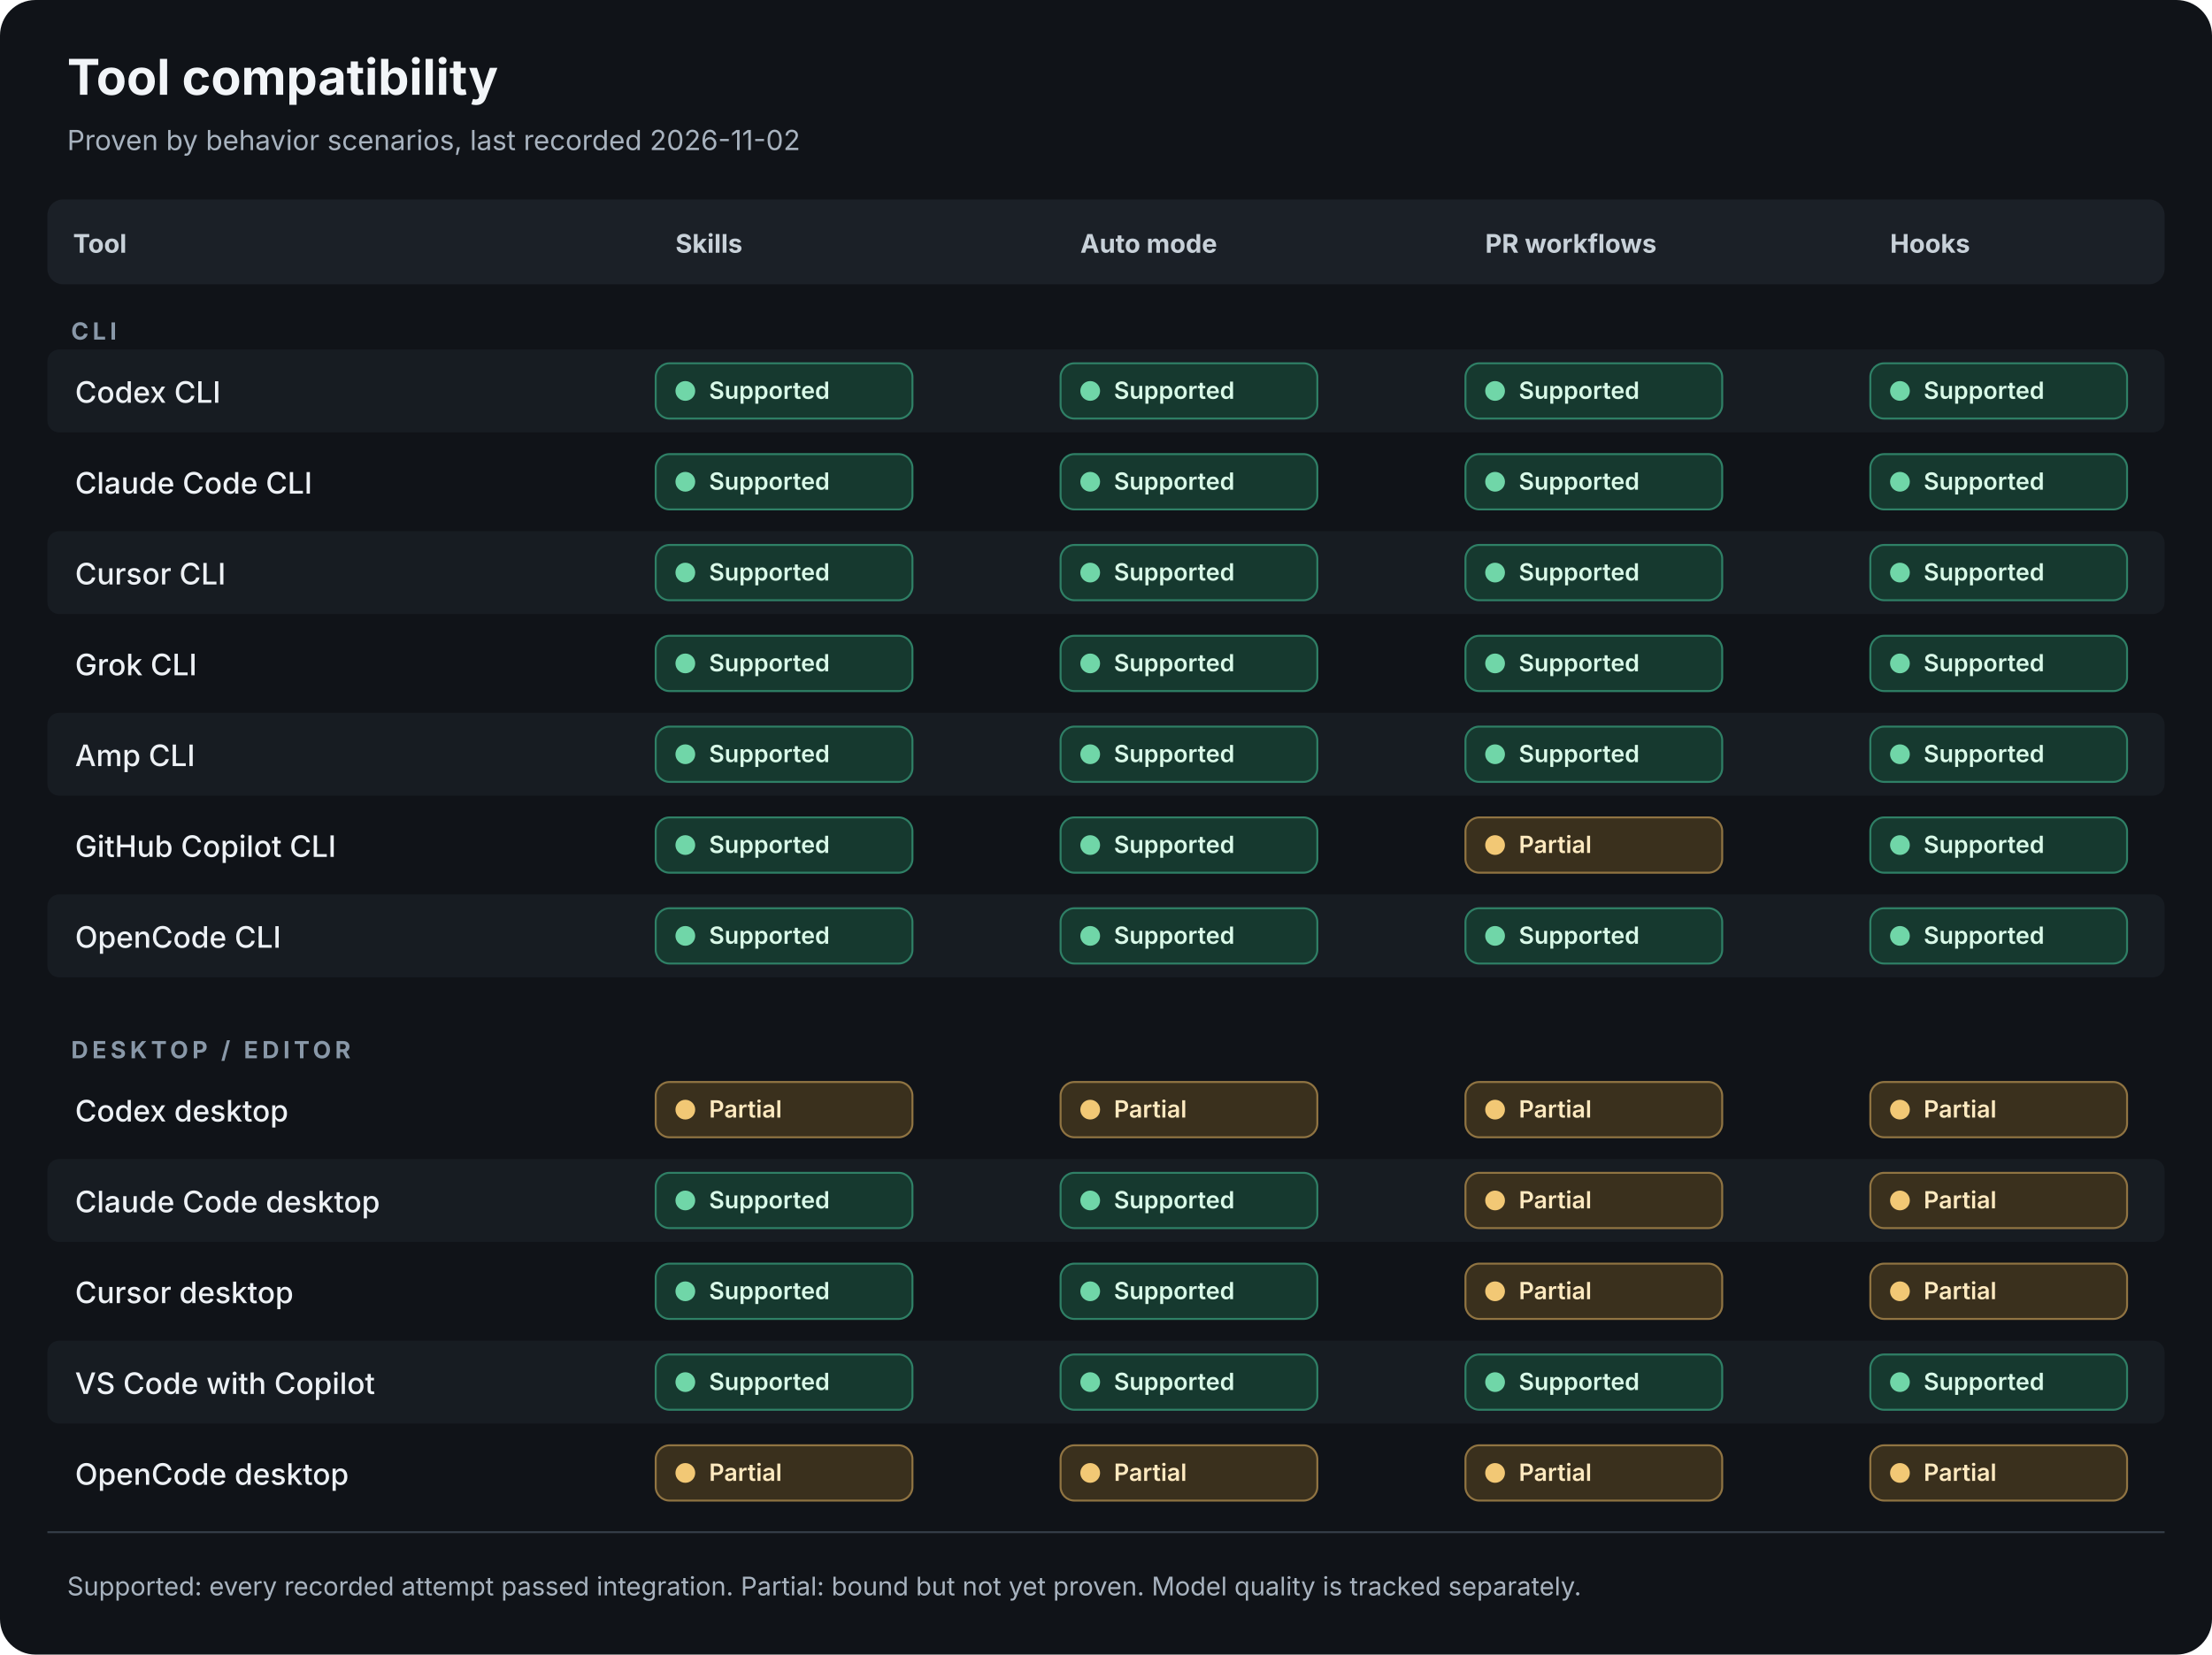
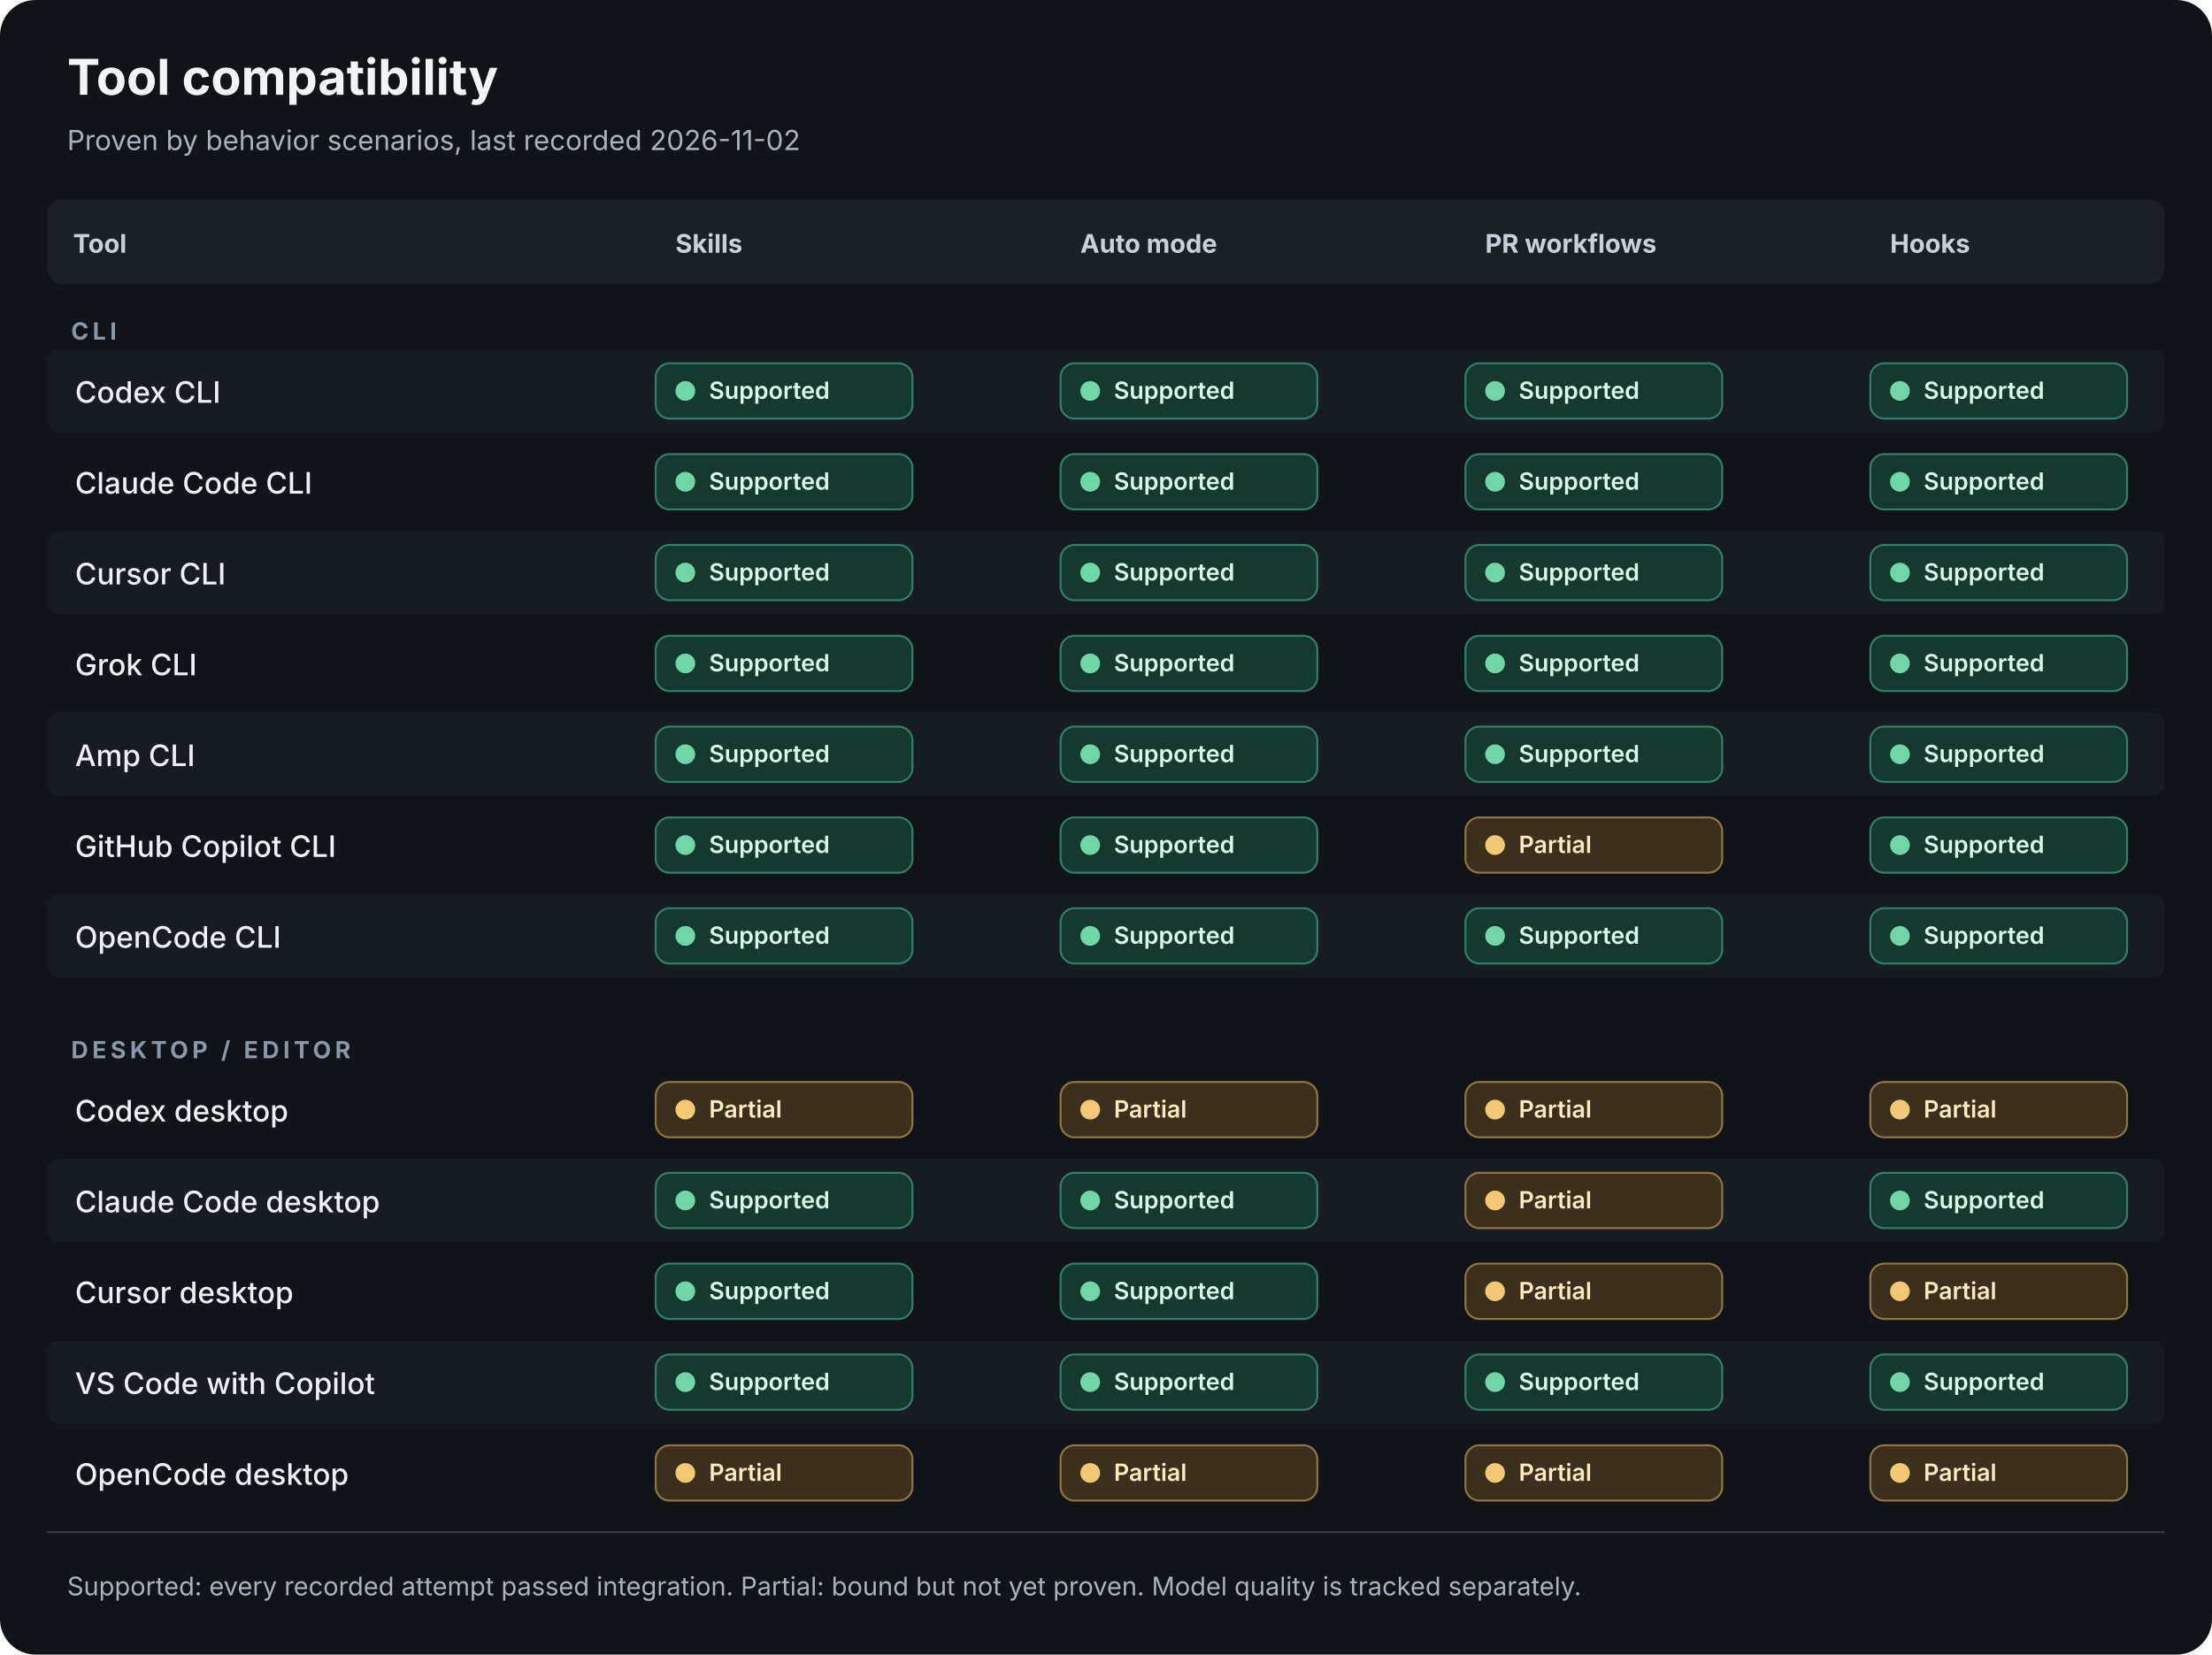
<svg xmlns="http://www.w3.org/2000/svg" viewBox="0 0 1120 838" role="img" aria-labelledby="title description">
  <defs>
    <g id="supported">
      <rect width="130" height="28" rx="7" fill="#16392f" stroke="#2f8066" />
      <circle cx="15" cy="14" r="5" fill="#70d6a8" />
      <text x="27" y="18" fill="#d9f9e8" font-size="12" font-weight="600">Supported</text>
    </g>
    <g id="partial">
      <rect width="130" height="28" rx="7" fill="#3a301d" stroke="#907442" />
      <circle cx="15" cy="14" r="5" fill="#f2c875" />
      <text x="27" y="18" fill="#ffeac0" font-size="12" font-weight="600">Partial</text>
    </g>
    <g id="unsupported">
      <rect width="130" height="28" rx="7" fill="#292d34" stroke="#555d67" />
      <circle cx="15" cy="14" r="5" fill="#9da7b3" />
      <text x="27" y="18" fill="#d1d7df" font-size="12" font-weight="600">Not supported</text>
    </g>
  </defs>
  <rect width="1120" height="838" rx="18" fill="#101318" />
  <g font-family="Inter, ui-sans-serif, system-ui, sans-serif">
    <text x="34" y="48" fill="#f2f5f8" font-size="25" font-weight="700">Tool compatibility</text>
    <text x="34" y="76" fill="#a8b3bf" font-size="14">Proven by behavior scenarios, last recorded 2026-11-02</text>
    <rect x="24" y="101" width="1072" height="43" rx="8" fill="#1b2027" />
    <g fill="#c8d1d9" font-size="13" font-weight="700">
      <text x="37" y="128">Tool</text>
      <text x="342" y="128">Skills</text>
      <text x="547" y="128">Auto mode</text>
      <text x="752" y="128">PR workflows</text>
      <text x="957" y="128">Hooks</text>
    </g>
    <text x="36" y="172" fill="#8998a8" font-size="12" font-weight="700" letter-spacing="2">CLI</text>
    <g>
      <rect x="24" y="177" width="1072" height="42" rx="6" fill="#171c22" />
      <text x="38" y="204" fill="#edf1f5" font-size="15" font-weight="550">Codex CLI</text>
      <use href="#supported" x="332" y="184" />
      <use href="#supported" x="537" y="184" />
      <use href="#supported" x="742" y="184" />
      <use href="#supported" x="947" y="184" />
    </g>
    <g>
      <rect x="24" y="223" width="1072" height="42" rx="6" fill="#101318" />
      <text x="38" y="250" fill="#edf1f5" font-size="15" font-weight="550">Claude Code CLI</text>
      <use href="#supported" x="332" y="230" />
      <use href="#supported" x="537" y="230" />
      <use href="#supported" x="742" y="230" />
      <use href="#supported" x="947" y="230" />
    </g>
    <g>
      <rect x="24" y="269" width="1072" height="42" rx="6" fill="#171c22" />
      <text x="38" y="296" fill="#edf1f5" font-size="15" font-weight="550">Cursor CLI</text>
      <use href="#supported" x="332" y="276" />
      <use href="#supported" x="537" y="276" />
      <use href="#supported" x="742" y="276" />
      <use href="#supported" x="947" y="276" />
    </g>
    <g>
      <rect x="24" y="315" width="1072" height="42" rx="6" fill="#101318" />
      <text x="38" y="342" fill="#edf1f5" font-size="15" font-weight="550">Grok CLI</text>
      <use href="#supported" x="332" y="322" />
      <use href="#supported" x="537" y="322" />
      <use href="#supported" x="742" y="322" />
      <use href="#supported" x="947" y="322" />
    </g>
    <g>
      <rect x="24" y="361" width="1072" height="42" rx="6" fill="#171c22" />
      <text x="38" y="388" fill="#edf1f5" font-size="15" font-weight="550">Amp CLI</text>
      <use href="#supported" x="332" y="368" />
      <use href="#supported" x="537" y="368" />
      <use href="#supported" x="742" y="368" />
      <use href="#supported" x="947" y="368" />
    </g>
    <g>
      <rect x="24" y="407" width="1072" height="42" rx="6" fill="#101318" />
      <text x="38" y="434" fill="#edf1f5" font-size="15" font-weight="550">GitHub Copilot CLI</text>
      <use href="#supported" x="332" y="414" />
      <use href="#supported" x="537" y="414" />
      <use href="#partial" x="742" y="414" />
      <use href="#supported" x="947" y="414" />
    </g>
    <g>
      <rect x="24" y="453" width="1072" height="42" rx="6" fill="#171c22" />
      <text x="38" y="480" fill="#edf1f5" font-size="15" font-weight="550">OpenCode CLI</text>
      <use href="#supported" x="332" y="460" />
      <use href="#supported" x="537" y="460" />
      <use href="#supported" x="742" y="460" />
      <use href="#supported" x="947" y="460" />
    </g>
    <text x="36" y="536" fill="#8998a8" font-size="12" font-weight="700" letter-spacing="2">DESKTOP / EDITOR</text>
    <g>
      <rect x="24" y="541" width="1072" height="42" rx="6" fill="#101318" />
      <text x="38" y="568" fill="#edf1f5" font-size="15" font-weight="550">Codex desktop</text>
      <use href="#partial" x="332" y="548" />
      <use href="#partial" x="537" y="548" />
      <use href="#partial" x="742" y="548" />
      <use href="#partial" x="947" y="548" />
    </g>
    <g>
      <rect x="24" y="587" width="1072" height="42" rx="6" fill="#171c22" />
      <text x="38" y="614" fill="#edf1f5" font-size="15" font-weight="550">Claude Code desktop</text>
      <use href="#supported" x="332" y="594" />
      <use href="#supported" x="537" y="594" />
      <use href="#partial" x="742" y="594" />
-       <use href="#partial" x="947" y="594" />
+       <use href="#supported" x="947" y="594" />
    </g>
    <g>
      <rect x="24" y="633" width="1072" height="42" rx="6" fill="#101318" />
      <text x="38" y="660" fill="#edf1f5" font-size="15" font-weight="550">Cursor desktop</text>
      <use href="#supported" x="332" y="640" />
      <use href="#supported" x="537" y="640" />
      <use href="#partial" x="742" y="640" />
      <use href="#partial" x="947" y="640" />
    </g>
    <g>
      <rect x="24" y="679" width="1072" height="42" rx="6" fill="#171c22" />
      <text x="38" y="706" fill="#edf1f5" font-size="15" font-weight="550">VS Code with Copilot</text>
      <use href="#supported" x="332" y="686" />
      <use href="#supported" x="537" y="686" />
      <use href="#supported" x="742" y="686" />
      <use href="#supported" x="947" y="686" />
    </g>
    <g>
      <rect x="24" y="725" width="1072" height="42" rx="6" fill="#101318" />
      <text x="38" y="752" fill="#edf1f5" font-size="15" font-weight="550">OpenCode desktop</text>
      <use href="#partial" x="332" y="732" />
      <use href="#partial" x="537" y="732" />
      <use href="#partial" x="742" y="732" />
      <use href="#partial" x="947" y="732" />
    </g>
    <line x1="24" y1="776" x2="1096" y2="776" stroke="#343c46" />
    <text x="34" y="808" fill="#a8b3bf" font-size="13">Supported: every recorded attempt passed integration. Partial: bound but not yet proven. Model quality is tracked separately.</text>
  </g>
</svg>
